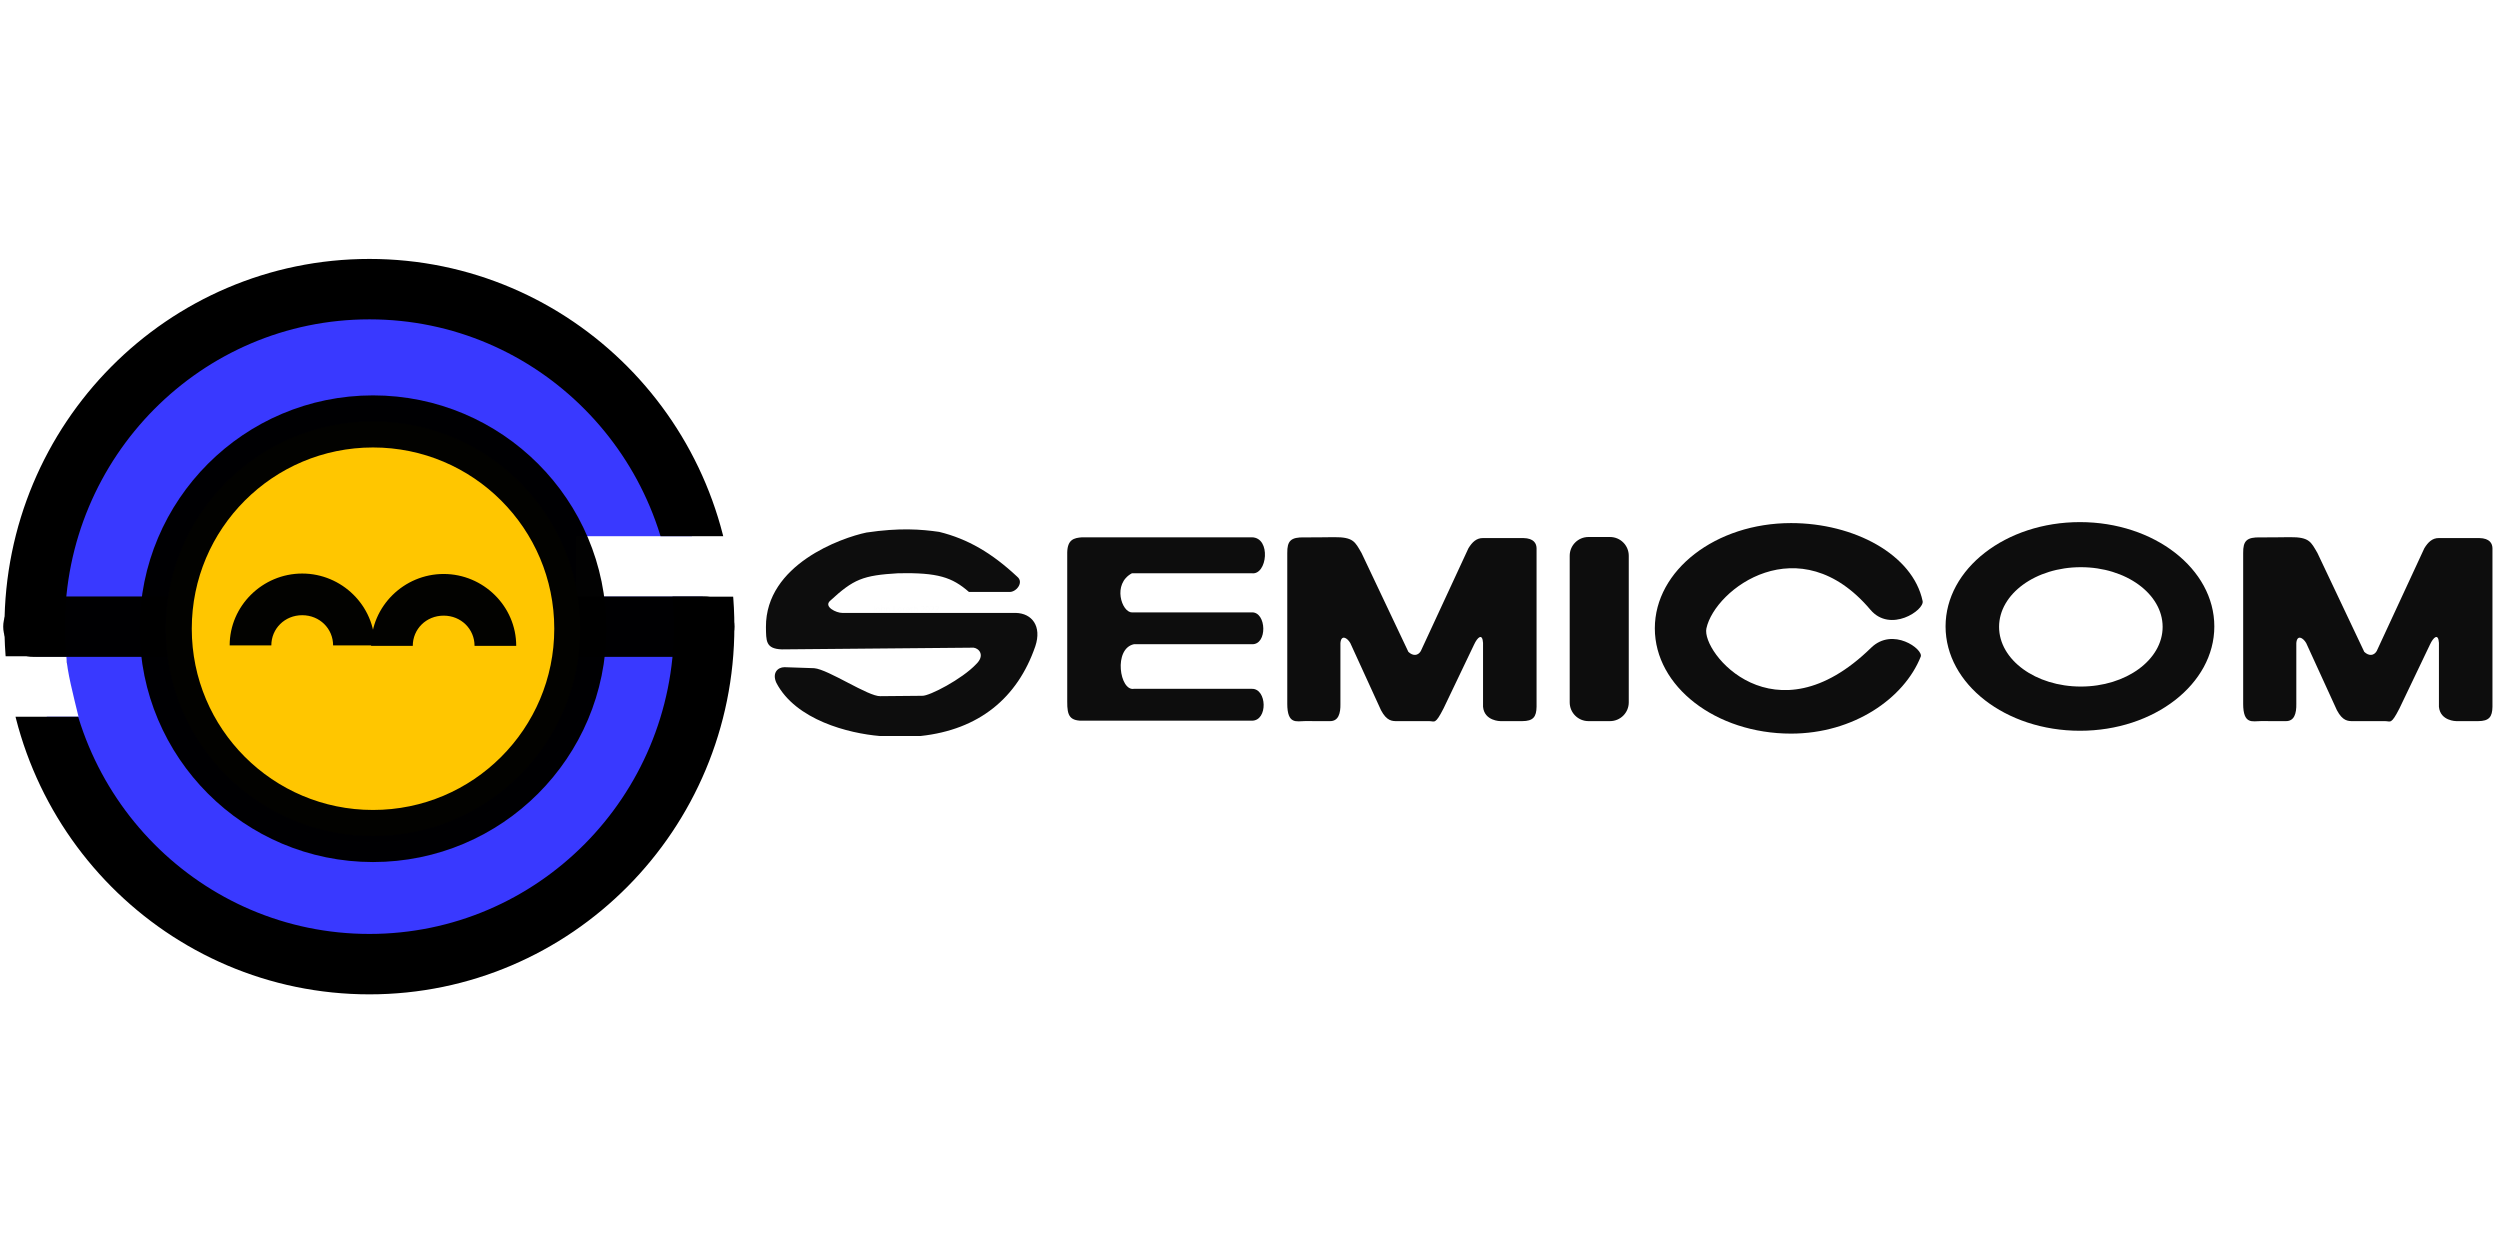
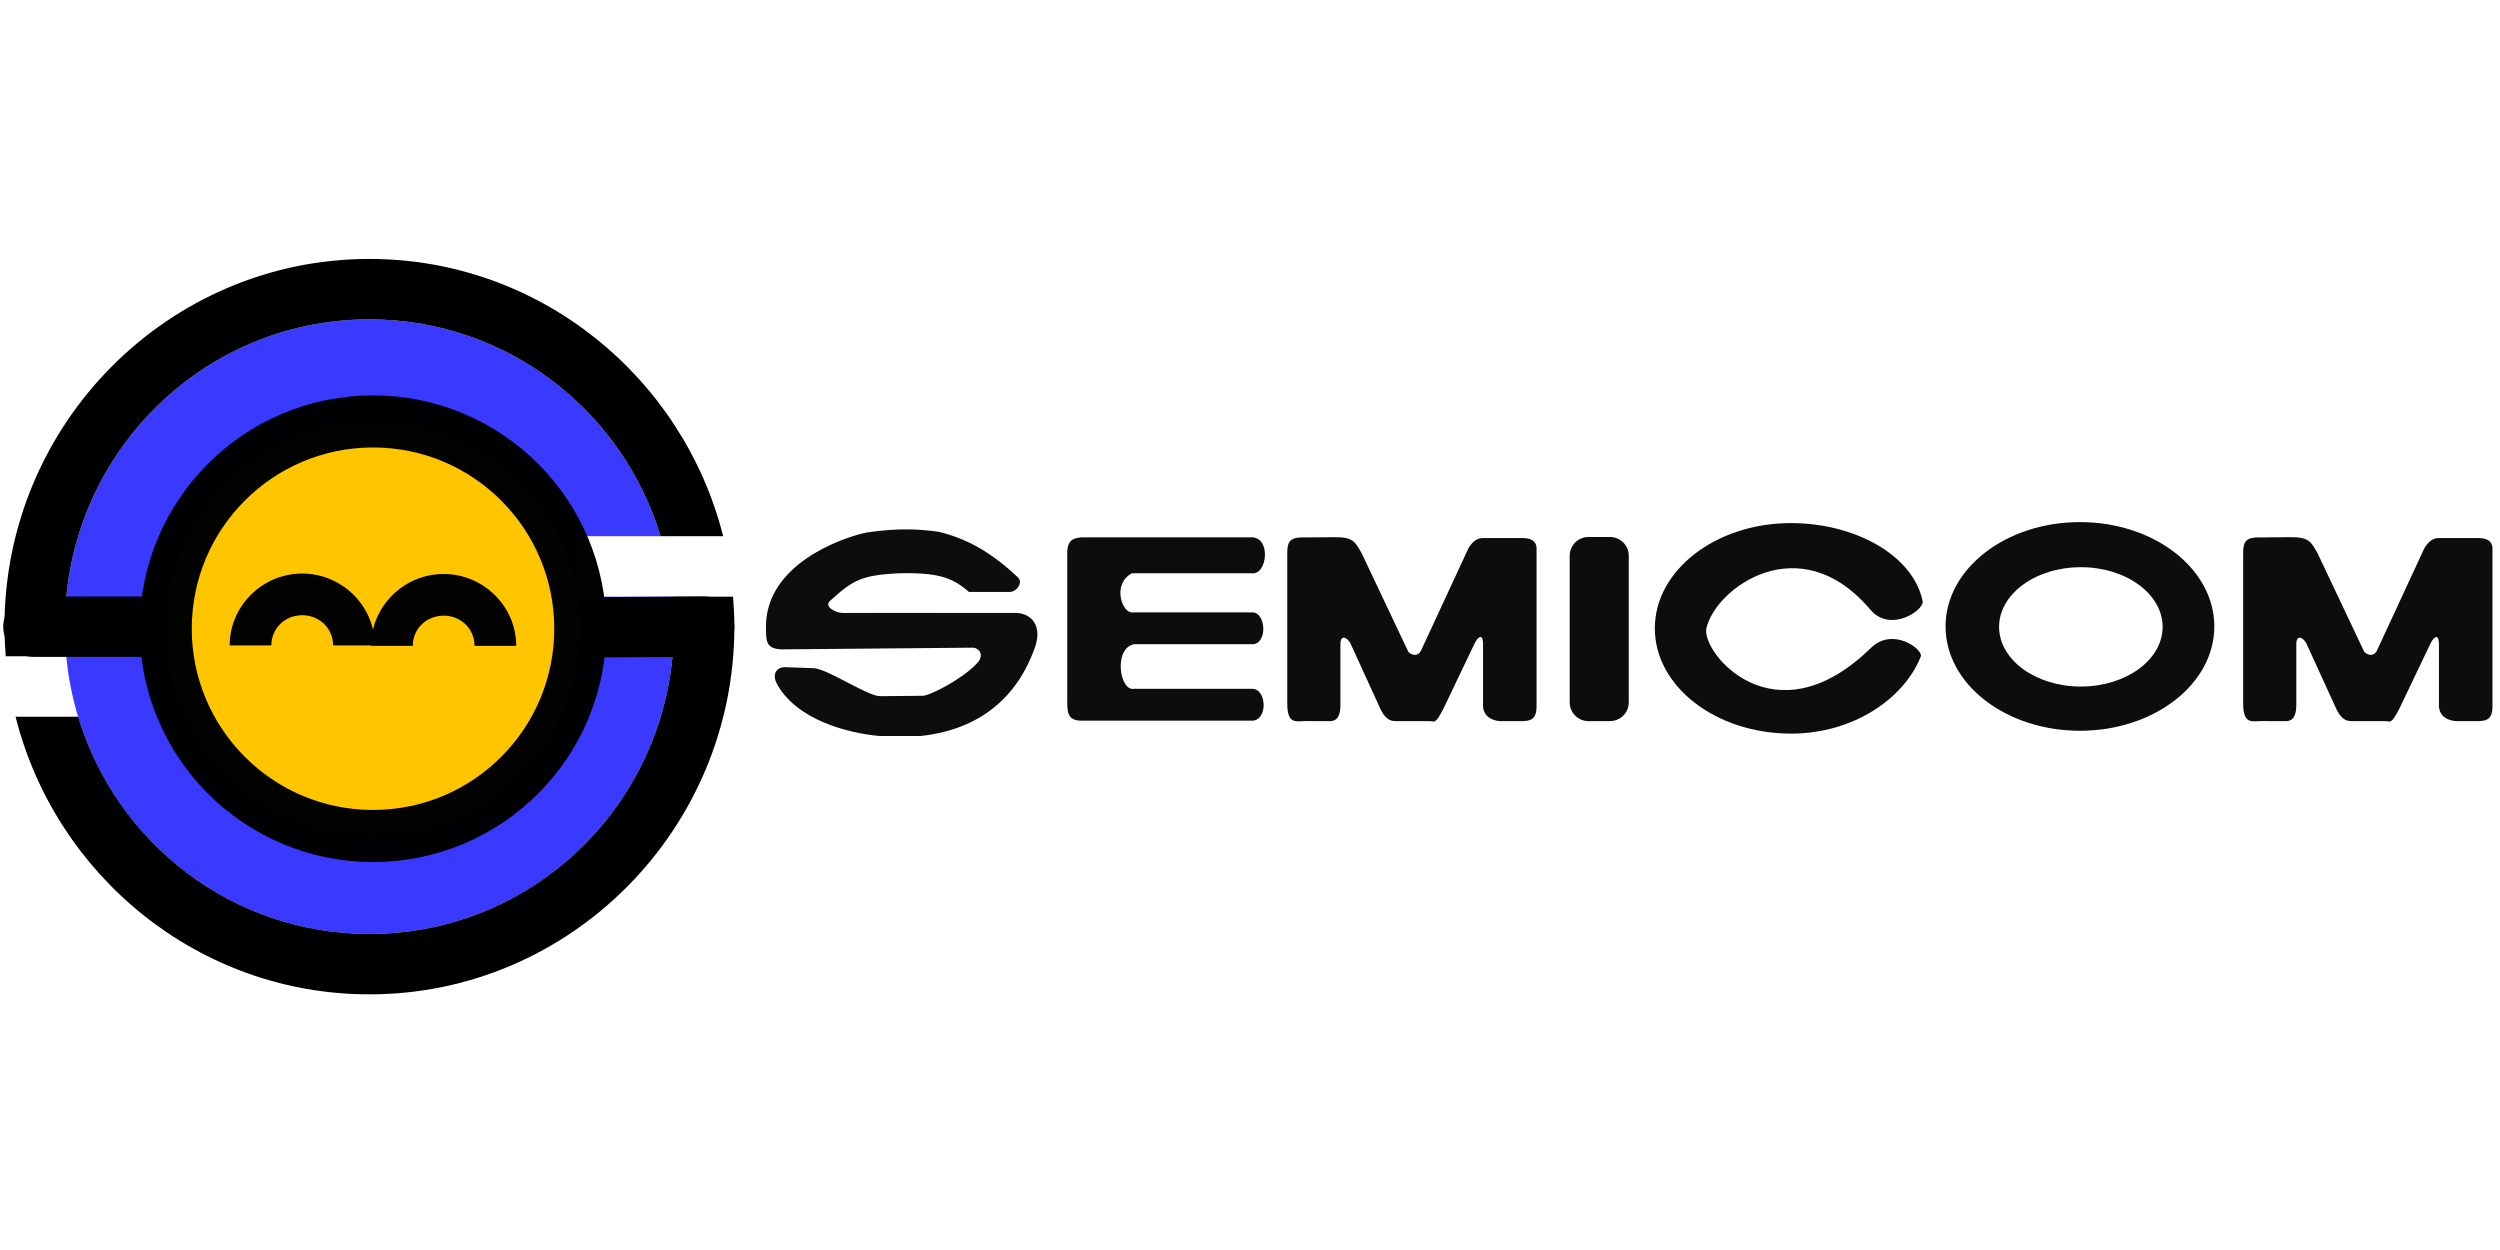
<svg xmlns="http://www.w3.org/2000/svg" height="300" viewBox="0 0 600 300" width="600">
-   <clipPath id="a">
-     <path d="m-4.229 138.145h185.477v24.5h-185.477zm143.384 12.482a49.75 49.75 0 0 0 -49.75-49.75 49.75 49.75 0 0 0 -49.75 49.75 49.75 49.75 0 0 0 49.75 49.75 49.75 49.75 0 0 0 49.75-49.75z" />
-   </clipPath>
-   <clipPath id="b">
-     <path d="m-3.929 57.145h185.177v186.5h-185.177zm-23.481 100.357v14.514h46.254c-1.221-5.03-2.794-11.035-2.922-14.514zm165.708-28.821v14.514h43.332v-14.514z" />
-   </clipPath>
-   <clipPath id="c">
-     <path d="m461.935 120.305h74.503v60.079h-74.503zm57.097 30.144a19.627 14.323 0 0 0 -19.627-14.323 19.627 14.323 0 0 0 -19.627 14.323 19.627 14.323 0 0 0 19.627 14.323 19.627 14.323 0 0 0 19.627-14.323z" />
-   </clipPath>
  <text fill="#ef00eb" font-family="TrasksHand" font-size="2" stroke="#0105ff" stroke-width="2.5" x="209.505" y="146.872">
    <tspan fill="#fafafa" fill-opacity=".4" font-size="2" stroke="none" stroke-width="2.5" x="209.505" y="146.872">John Loreth 2022</tspan>
  </text>
  <g fill-opacity=".948">
    <path d="m242.137 142.059h-9.599c-4.045-3.532-7.442-4.657-16.902-4.482-8.587.505-10.758 1.413-16.434 6.64-1.539 1.398 1.479 2.897 2.965 2.883h41.649c3.856.102 6.26 3.18 4.664 7.992-4.261 12.404-13.498 20.038-27.544 21.549h-9.793c-7.416-.625-20.158-3.809-24.822-12.773-1.076-2.397.359-3.732 1.945-3.742l7.125.239c3.437.287 13.018 6.849 15.914 6.716l10.044-.092c1.678.085 9.55-3.994 12.945-7.609 2.125-2.066.74-3.75-.616-3.94l-46.035.41c-3.953-.138-3.76-2.093-3.817-5.369-.072-15.017 18.149-21.426 24.122-22.673 7.957-1.185 13.11-.779 17.459-.157 6.911 1.705 12.672 5.095 18.748 10.777 1.675 1.373-.349 3.832-2.019 3.631z" />
    <path d="m256.134 132.587v35.783c-.025 3.503.593 4.759 4.298 4.598h40.004c3.923.027 3.645-7.75 0-7.649h-28.299c-3.409.606-4.966-9.628 0-10.706h28.299c3.813.176 3.54-7.753 0-7.645h-28.772c-2.431.035-4.776-6.822 0-9.384h28.772c3.702.49 4.683-8.573 0-8.63h-40.748c-1.929.144-3.481.516-3.554 3.633z" />
    <path d="m308.945 168.853v-36.124c-.031-2.893.805-3.848 4.17-3.755 1.06.029 5.577-.042 7.023-.054 4.704-.039 5.059 1.107 6.636 3.809l11.236 23.719c1.127 1.054 2.296.944 2.978-.181l11.442-24.696c.892-1.444 1.908-2.448 3.48-2.437h9.693c2.584.048 3.15 1.358 3.172 2.437v38.056c-.04 2.409-.789 3.443-3.456 3.443h-5.216s-3.854 0-4.174-3.443v-15.333c-.14-2.364-1.296-1.462-2.174.451l-7.293 15.257c-2.047 4.005-2.124 3.069-3.443 3.069h-7.726c-1.163 0-2.466 0-3.849-2.616l-7.371-16.117c-.748-1.305-2.203-2.105-2.372 0l.001 14.564c.047 2.338-.485 4.18-2.485 4.168-2.012-.003-3.946 0-6.037-.008-1.97-.008-4.243.927-4.237-4.208z" />
    <rect height="44.188" ry="4.501" width="14.176" x="376.728" y="128.881" />
    <path d="m409.538 150.804c-1.262 5.809 16.352 27.317 39.507 4.678 5.224-5.108 12.628.366 11.927 2.124-3.994 10.013-16.119 18.462-31.123 18.462-18.054 0-32.689-11.311-32.689-25.264s14.635-25.264 32.689-25.264c15.126 0 29.241 7.556 31.582 18.722.456 2.173-7.752 7.731-12.542 2.065-17.037-20.15-37.286-5.025-39.351 4.477z" stroke-linejoin="round" stroke-opacity=".992" stroke-width="10" />
-     <path clip-path="url(#c)" d="m531.438 150.345a32.251 25.039 0 0 1 -32.251 25.039 32.251 25.039 0 0 1 -32.251-25.039 32.251 25.039 0 0 1 32.251-25.039 32.251 25.039 0 0 1 32.251 25.039z" />
+     <path d="m499.188 125.305a32.251 25.039 0 0 0 -32.252 25.041 32.251 25.039 0 0 0 32.252 25.039 32.251 25.039 0 0 0 32.25-25.039 32.251 25.039 0 0 0 -32.25-25.041zm.219 10.822a19.627 14.323 0 0 1 19.625 14.322 19.627 14.323 0 0 1 -19.625 14.322 19.627 14.323 0 0 1 -19.627-14.322 19.627 14.323 0 0 1 19.627-14.322z" />
    <path d="m538.36 168.853v-36.124c-.031-2.893.805-3.848 4.17-3.755 1.06.029 5.577-.042 7.023-.054 4.704-.039 5.059 1.107 6.636 3.809l11.236 23.719c1.127 1.054 2.296.944 2.978-.181l11.442-24.696c.892-1.444 1.908-2.448 3.48-2.437h9.693c2.584.048 3.15 1.358 3.172 2.437v38.056c-.04 2.409-.789 3.443-3.456 3.443h-5.216s-3.854 0-4.174-3.443v-15.333c-.14-2.364-1.296-1.462-2.174.451l-7.293 15.257c-2.047 4.005-2.124 3.069-3.443 3.069h-7.726c-1.163 0-2.466 0-3.849-2.616l-7.371-16.117c-.748-1.305-2.203-2.105-2.372 0l.001 14.564c.047 2.338-.485 4.18-2.485 4.168-2.012-.003-3.946 0-6.037-.008-1.97-.008-4.243.927-4.237-4.208z" />
  </g>
  <g>
-     <path d="m168.998 150.395a80.338 81 0 0 1 -80.338 81 80.338 81 0 0 1 -80.338-81 80.338 81 0 0 1 80.338-81 80.338 81 0 0 1 80.338 81z" style="fill:#3939ff;stroke:#000;stroke-width:14.5;stroke-linecap:round;stroke-linejoin:round;clip-path:url(#b)" />
-     <path clip-path="url(#a)" d="m8.021 143.145a7.25 7.25 0 0 0 -7.25 7.25 7.25 7.25 0 0 0 7.25 7.25h160.977a7.25 7.25 0 0 0 7.25-7.25 7.25 7.25 0 0 0 -7.25-7.25z" fill-opacity=".992" />
+     <path d="m88.66 76.645c-40.419 0-73.09 32.901-73.09 73.75s32.671 73.75 73.09 73.75c40.419 0 73.088-32.901 73.088-73.75 0-2.43-.124-4.83-.35-7.199h-23.102v-14.514h20.244c-9.162-30.19-36.946-52.037-69.881-52.037z" fill="#3939ff" />
+     <path d="m88.66 62.145c-48.32 0-87.59 39.629-87.59 88.25 0 2.395.122 4.76.309 7.107h14.535c-.22-2.339-.344-4.708-.344-7.107 0-40.849 32.671-73.75 73.09-73.75 32.935 0 60.719 21.847 69.881 52.037h15.016c-9.627-38.174-44.019-66.537-84.896-66.537zm87.271 81.051h-14.533c.226 2.369.35 4.769.35 7.199 0 40.849-32.669 73.75-73.088 73.75-32.967 0-60.774-21.891-69.908-52.127h-15.01c9.597 38.219 44.009 66.627 84.918 66.627 48.32 0 87.588-39.629 87.588-88.25 0-2.426-.125-4.822-.316-7.199zm-160.01 14.307h-.008c.289 2.472.207 2.088.008 0z" />
+     <path d="m138.654 143.353v14.444l30.344-.153c4.004-.02 7.25-3.246 7.25-7.25s-3.246-7.25-7.25-7.25m-128.748 0h-32.229c-4.004 0-7.25 3.246-7.25 7.25s3.246 7.25 7.25 7.25h32.137" fill-opacity=".992" />
    <g stroke-linejoin="round">
      <circle cx="89.525" cy="150.891" fill="#ffc600" r="49.75" stroke="#000" stroke-linecap="round" stroke-opacity=".992" stroke-width="12.5" />
      <path d="m72.531 137.65c-9.522 0-17.412 7.746-17.412 17.25h10c0-4.027 3.223-7.25 7.412-7.25s7.414 3.223 7.414 7.25h10c0-9.504-7.892-17.25-17.414-17.25zm33.949.104c-9.522 0-17.414 7.746-17.414 17.25h10c0-4.027 3.225-7.25 7.414-7.25 4.189 0 7.412 3.223 7.412 7.25h10c0-9.504-7.89-17.25-17.412-17.25z" fill-opacity=".992" />
    </g>
  </g>
</svg>
